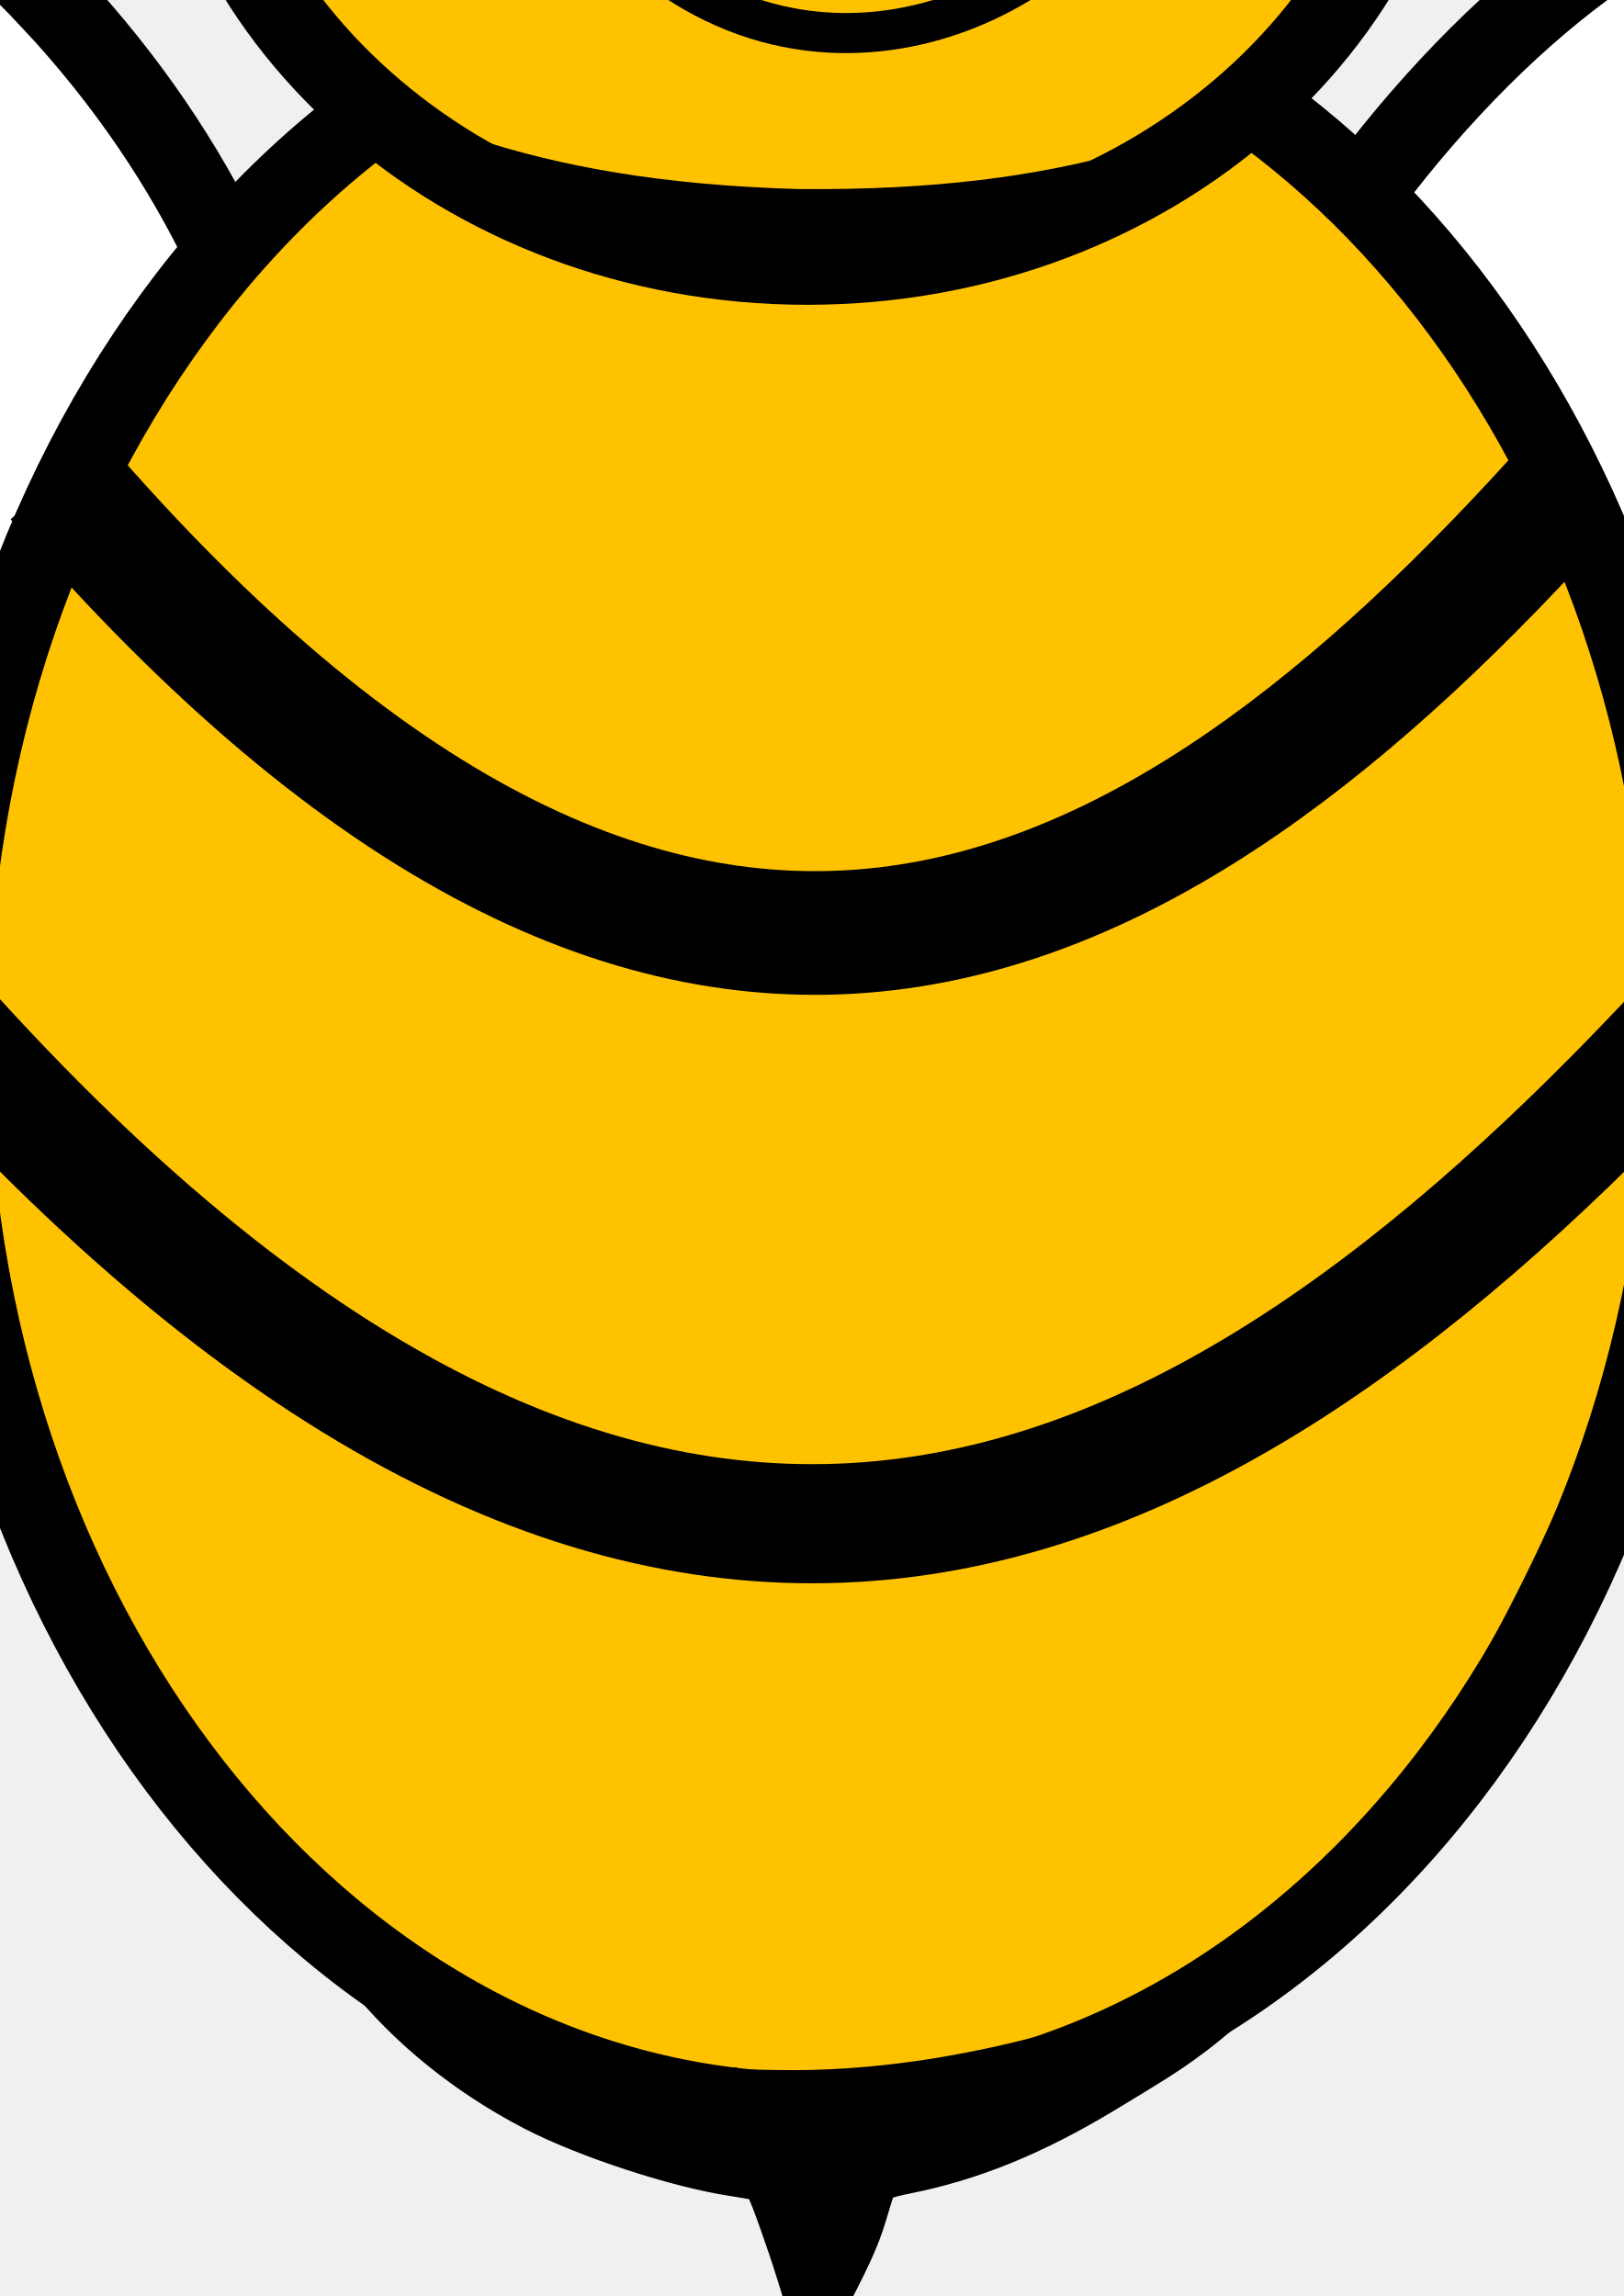
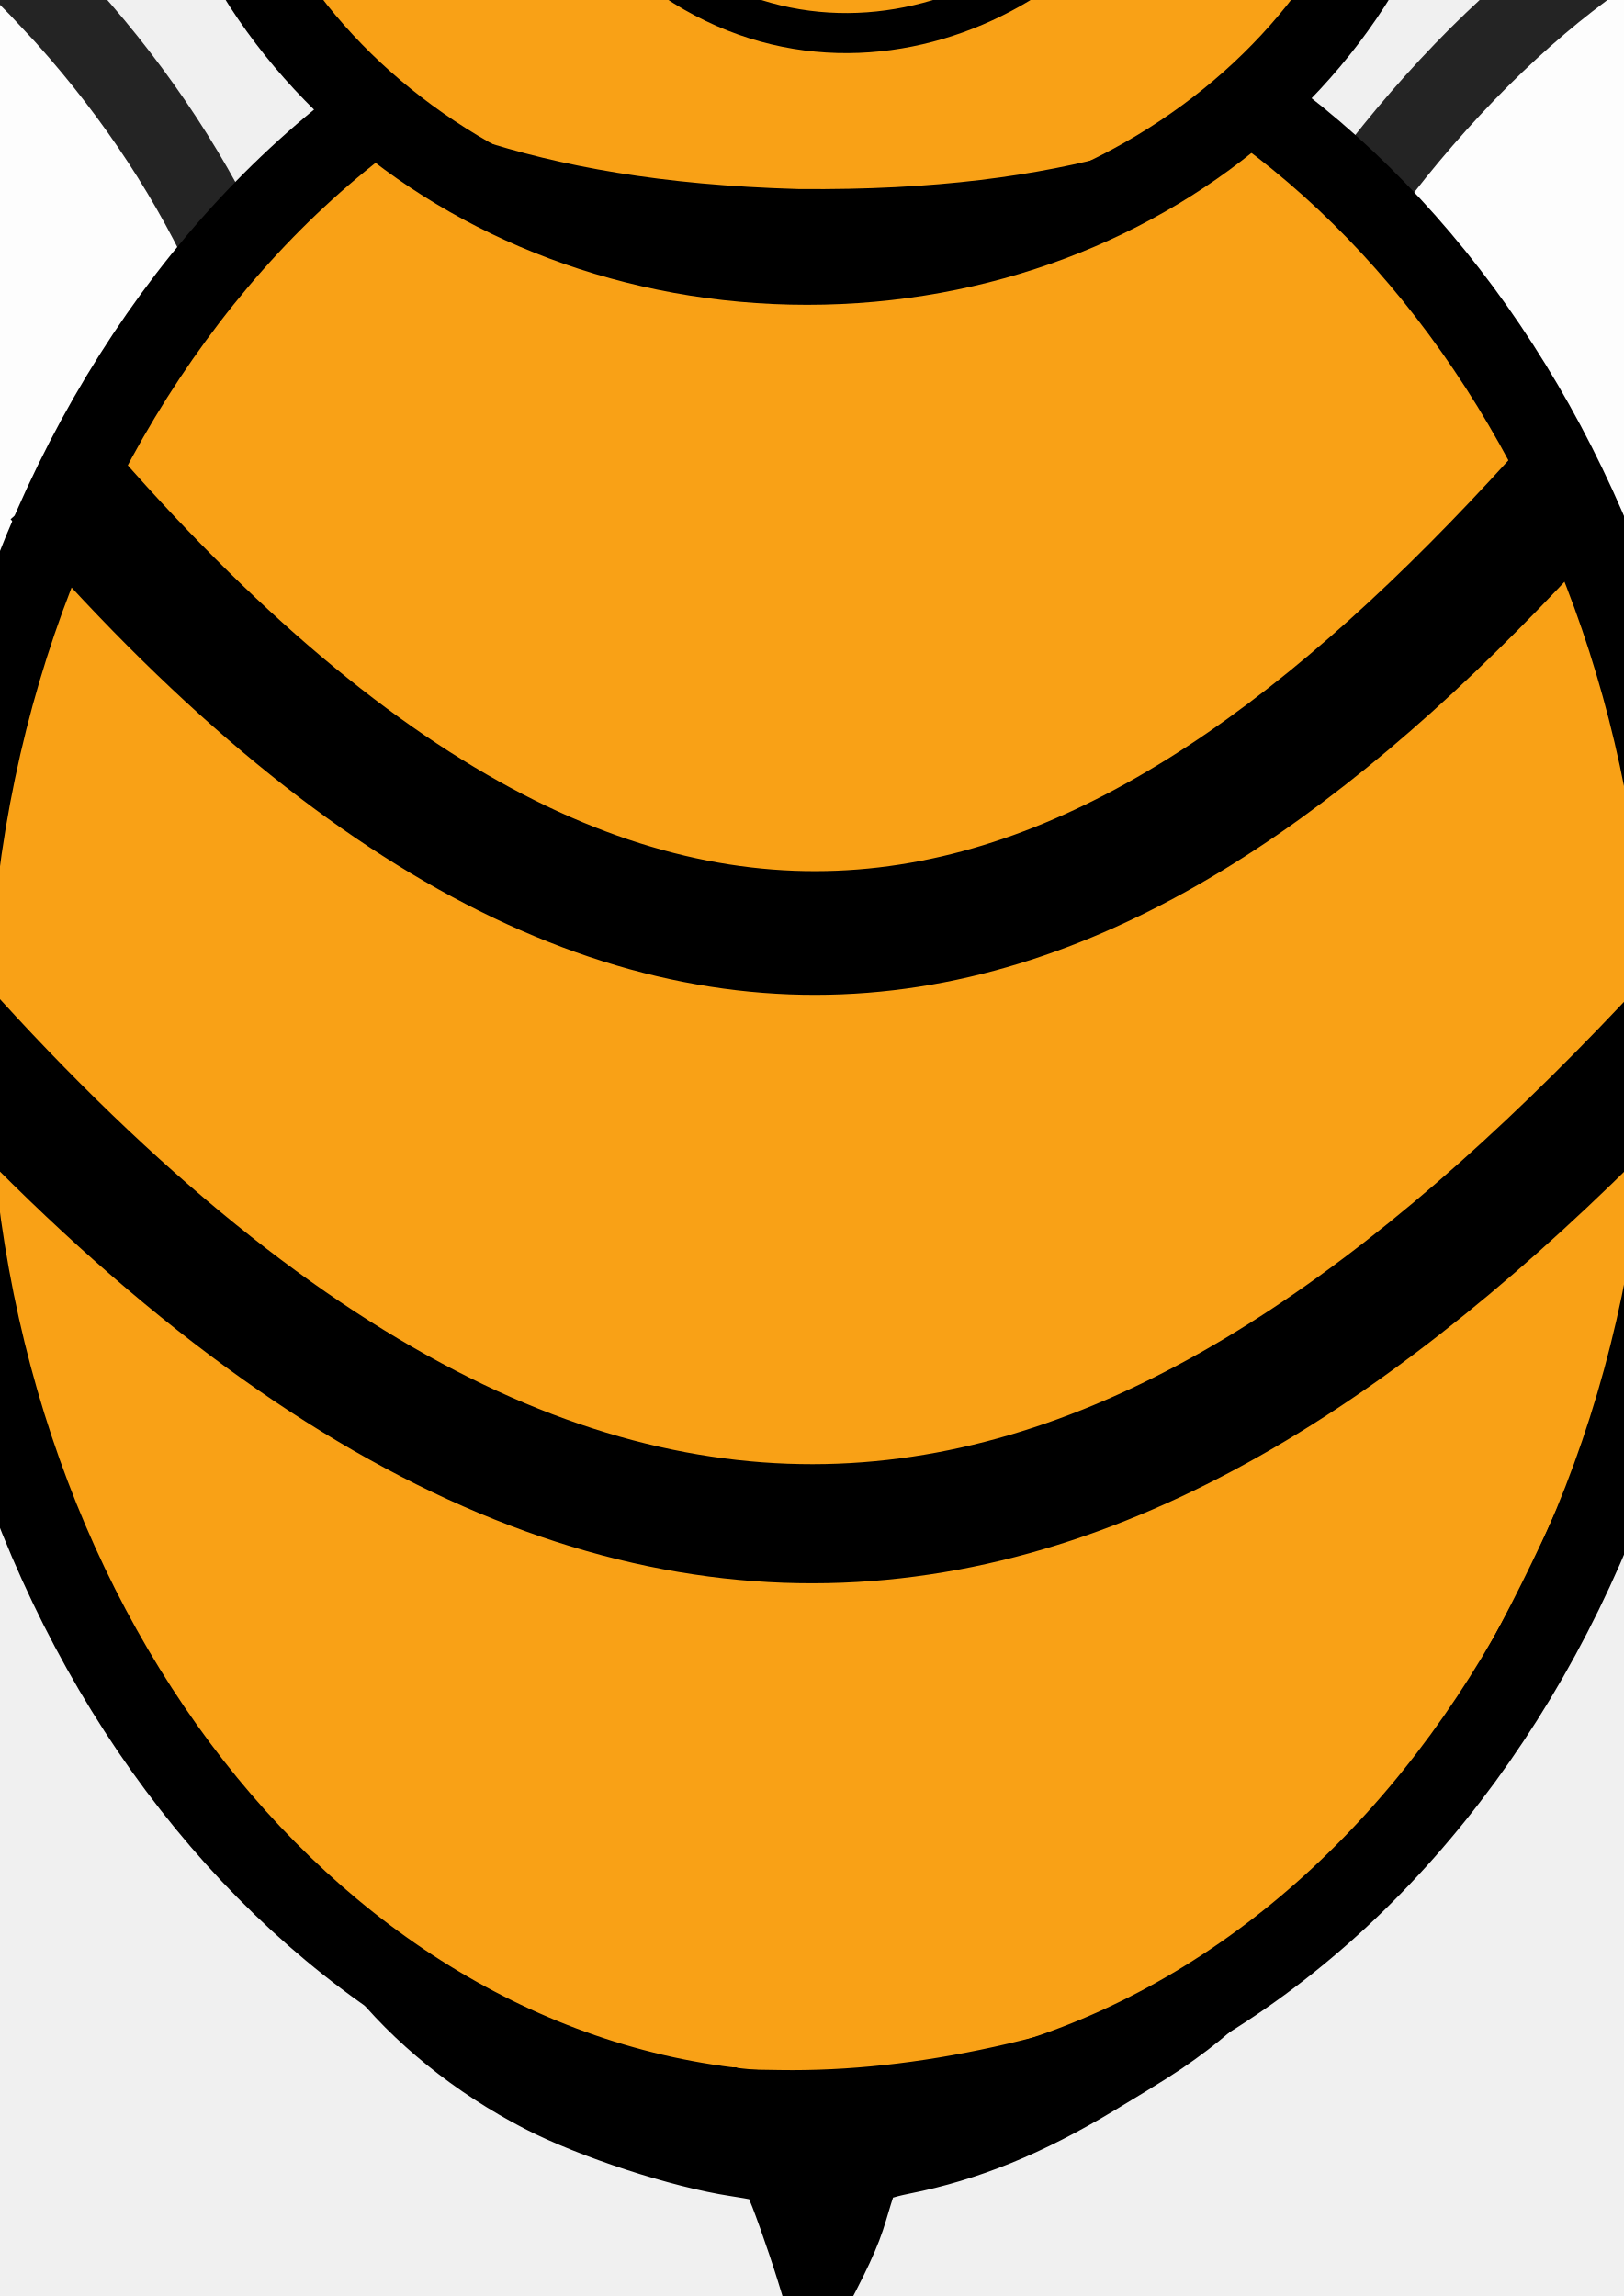
<svg xmlns="http://www.w3.org/2000/svg" width="210mm" height="297mm" viewBox="0 0 210 297" version="1.1" id="svg8">
  <defs id="defs2">
    </defs>
  <g id="layer1">
-     <path style="opacity:1;fill:#ffffff;fill-opacity:1;fill-rule:evenodd;stroke:#000000;stroke-width:10.583;stroke-miterlimit:4;stroke-dasharray:none;stroke-dashoffset:0;stroke-opacity:1" d="M 302.276,107.062 C 342.65,63.683 333.662,26.32 301.983,-0.129 270.303,-26.578 227.928,-32.098 187.554,11.281 c -40.374,43.379 -47.422,99.986 -15.743,126.435 31.68,26.449 90.091,12.725 130.465,-30.654 z" id="ellipse6020" />
-     <path style="opacity:1;fill:#ffffff;fill-opacity:1;fill-rule:evenodd;stroke:#000000;stroke-width:10.583;stroke-miterlimit:4;stroke-dasharray:none;stroke-dashoffset:0;stroke-opacity:1" d="M 6.88,0.133 C 44.962,41.05 50.152,95.66 18.473,122.109 c -31.68,26.449 -88.233,14.721 -126.315,-26.195 -38.082,-40.916 -27.236,-76.283 4.444,-102.732 31.68,-26.449 72.196,-33.964 110.278,6.952 z" id="path6016" />
-     <path id="path5735" style="opacity:1;fill:#ffc200;fill-opacity:1;fill-rule:evenodd;stroke:#000000;stroke-width:10.355;stroke-miterlimit:4;stroke-dasharray:none;stroke-dashoffset:0;stroke-opacity:1" d="m 111.568,-4.78 a 112.519,139.152 0.302 0 0 -11.247,0.02 A 112.519,139.152 0.302 0 0 -6.547,141.345 112.519,139.152 0.302 0 0 106.598,273.268 c 0.03,-0.035 0.061,-0.068 0.104,-0.091 0.122,-0.066 0.267,-0.077 0.401,-0.117 0.105,-0.03 0.168,-0.035 0.201,-0.025 0.059,0.025 0.014,0.11 -0.069,0.219 a 112.519,139.152 0.302 0 0 4.121,-0.081 A 112.519,139.152 0.302 0 0 218.222,127.067 112.519,139.152 0.302 0 0 111.568,-4.78 Z" />
+     <path style="opacity:0.85;fill:#ffffff;fill-opacity:1;fill-rule:evenodd;stroke:#000000;stroke-width:10.583;stroke-miterlimit:4;stroke-dasharray:none;stroke-dashoffset:0;stroke-opacity:1" d="M 302.276,107.062 C 342.65,63.683 333.662,26.32 301.983,-0.129 270.303,-26.578 227.928,-32.098 187.554,11.281 c -40.374,43.379 -47.422,99.986 -15.743,126.435 31.68,26.449 90.091,12.725 130.465,-30.654 z" id="ellipse6020" />
+     <path style="opacity:0.85;fill:#ffffff;fill-opacity:1;fill-rule:evenodd;stroke:#000000;stroke-width:10.583;stroke-miterlimit:4;stroke-dasharray:none;stroke-dashoffset:0;stroke-opacity:1" d="M 6.88,0.133 C 44.962,41.05 50.152,95.66 18.473,122.109 c -31.68,26.449 -88.233,14.721 -126.315,-26.195 -38.082,-40.916 -27.236,-76.283 4.444,-102.732 31.68,-26.449 72.196,-33.964 110.278,6.952 z" id="path6016" />
+     <path id="path5735" style="opacity:1;fill:#f9a116;fill-opacity:1;fill-rule:evenodd;stroke:#000000;stroke-width:10.355;stroke-miterlimit:4;stroke-dasharray:none;stroke-dashoffset:0;stroke-opacity:1" d="m 111.568,-4.78 a 112.519,139.152 0.302 0 0 -11.247,0.02 A 112.519,139.152 0.302 0 0 -6.547,141.345 112.519,139.152 0.302 0 0 106.598,273.268 c 0.03,-0.035 0.061,-0.068 0.104,-0.091 0.122,-0.066 0.267,-0.077 0.401,-0.117 0.105,-0.03 0.168,-0.035 0.201,-0.025 0.059,0.025 0.014,0.11 -0.069,0.219 a 112.519,139.152 0.302 0 0 4.121,-0.081 A 112.519,139.152 0.302 0 0 218.222,127.067 112.519,139.152 0.302 0 0 111.568,-4.78 Z" />
    <path style="fill:#000000;stroke:none;stroke-width:1.37px;stroke-linecap:butt;stroke-linejoin:miter;stroke-opacity:1" d="m 70.025,5.345 c -0.903,1.474 12.246,15.735 38.03,15.065 2.173,-0.056 4.308,-0.233 6.395,-0.522 0,0 0,0 0,0 10,-1.534 18.67,-5.461 23.703,-8.136 5.372,-2.856 8.38,-5.198 7.942,-6.406 -0.464,-1.282 -4.38,-1.229 -10.473,-0.096 -6.045,1.124 -13.985,3.483 -22.638,4.314 -3e-5,0 -3e-5,0 -3e-5,0 -1.714,0.195 -3.465,0.322 -5.26,0.378 C 87.97,10.557 71.565,2.831 70.025,5.345 Z" id="path5745" />
-     <path style="opacity:1;fill:#ffc200;fill-opacity:1;fill-rule:evenodd;stroke:#000000;stroke-width:10.355;stroke-miterlimit:4;stroke-dasharray:none;stroke-dashoffset:0;stroke-opacity:1" d="M 185.44,-37.796 A 81.046,72.047 0 0 1 104.394,34.25 81.046,72.047 0 0 1 23.348,-37.796 81.046,72.047 0 0 1 104.394,-109.843 81.046,72.047 0 0 1 185.44,-37.796 Z" id="path5755" />
+     <path style="opacity:1;fill:#f9a116;fill-opacity:1;fill-rule:evenodd;stroke:#000000;stroke-width:10.355;stroke-miterlimit:4;stroke-dasharray:none;stroke-dashoffset:0;stroke-opacity:1" d="M 185.44,-37.796 A 81.046,72.047 0 0 1 104.394,34.25 81.046,72.047 0 0 1 23.348,-37.796 81.046,72.047 0 0 1 104.394,-109.843 81.046,72.047 0 0 1 185.44,-37.796 Z" id="path5755" />
    <path style="fill:#000000;stroke:none;stroke-width:1.293px;stroke-linecap:butt;stroke-linejoin:miter;stroke-opacity:1" d="m 44.141,12.517 c 1.274,-1.4 7.305,2.146 17.384,5.433 10.928,3.565 23.987,5.992 41.629,6.502 2.1e-4,0 0.265,0.005 0.265,0.005 17.619,0.153 30.689,-1.695 41.779,-4.742 10.207,-2.804 16.409,-6.006 17.596,-4.548 1.009,1.24 -3.27,7.152 -13.997,12.683 -11.071,5.708 -26.704,9.679 -45.625,9.19 -0.097,-8.58e-4 -0.194,-0.002 -0.291,-0.003 C 83.852,36.83 68.318,32.157 57.503,25.917 47.015,19.866 43.062,13.701 44.141,12.515 Z" id="path5765" />
    <path style="fill:none;stroke:#000000;stroke-width:16;stroke-linecap:butt;stroke-linejoin:miter;stroke-miterlimit:4;stroke-dasharray:none;stroke-opacity:1" d="m 7.429,61.94 c 79.808,92.707 140.546,62.514 196.269,0" id="path5769" />
    <rect style="opacity:1;fill:#ffc200;fill-opacity:1;fill-rule:evenodd;stroke:#000000;stroke-width:0.865;stroke-miterlimit:4;stroke-dasharray:none;stroke-dashoffset:0;stroke-opacity:1" id="rect5826" width="0" height="3.124" x="80.649" y="160.592" rx="0" ry="0.897" />
    <path style="opacity:1;fill:#000000;fill-opacity:1;fill-rule:evenodd;stroke:#000000;stroke-width:0.292;stroke-miterlimit:4;stroke-dasharray:none;stroke-dashoffset:0;stroke-opacity:1" d="" id="path5899" transform="scale(0.2645833)" />
    <path id="path5903" style="opacity:1;fill:#000000;fill-opacity:1;fill-rule:evenodd;stroke:#000000;stroke-width:0.6;stroke-miterlimit:4;stroke-dasharray:none;stroke-dashoffset:0;stroke-opacity:1" d="m -5.027,164.066 c -0.512,0 -0.932,0.074 -0.932,0.15 0,0.482 3.819,11.342 5.858,16.658 C 9.041,204.71 20.291,225.532 32.899,241.948 c 2.454,3.195 5.295,6.605 8.332,10.01 1.419,1.591 3.262,3.757 4.097,4.812 5.753,7.272 13.699,13.695 22.668,18.329 7.022,3.628 18.947,7.529 26.542,8.679 1.298,0.197 2.433,0.397 2.523,0.445 0.234,0.126 2.536,6.579 3.761,10.54 l 1.045,3.377 0.342,-0.665 c 0.546,-1.059 0.59,-0.455 0.055,0.75 -0.871,1.962 -3.304,6.32 -4.645,8.314 -0.742,1.103 -2.394,3.107 -3.81,4.627 -1.374,1.476 -2.468,2.698 -2.432,2.716 0.036,0.015 1.128,0.221 2.426,0.445 4.157,0.72 5.216,0.434 7.416,-2.001 1.139,-1.26 3.04,-4.152 3.684,-5.603 0.25,-0.562 1.562,-3.076 2.916,-5.583 4.008,-7.418 5.477,-10.588 6.481,-13.982 0.476,-1.608 0.904,-2.995 0.952,-3.086 0.048,-0.091 1.116,-0.37 2.371,-0.621 8.832,-1.761 17.074,-5.116 26.394,-10.74 6.419,-3.873 8.026,-4.891 10.365,-6.573 4.425,-3.183 7.586,-6.166 9.174,-8.659 0.487,-0.764 1.746,-2.302 2.8,-3.417 16.761,-17.721 31.644,-42.803 43.227,-72.85 2.053,-5.326 4.324,-11.629 5.497,-15.262 l 0.61,-1.886 h -0.942 -0.942 l -1.984,5.658 c -11.88,33.855 -27.164,61.168 -45.214,80.804 -1.03,1.121 -1.961,2.036 -2.071,2.036 -0.11,0 -0.384,0.309 -0.61,0.686 -0.342,0.567 -0.52,0.676 -1.055,0.655 -0.373,-0.015 -2.071,0.573 -4.036,1.396 -20.875,8.742 -40.388,13.043 -57.956,12.771 l -5.161,-0.082 -0.168,-0.091 c -0.047,-0.015 -0.096,-0.003 -0.142,-0.035 -0.009,-0.006 0.033,-0.006 0.026,-0.01 -0.31,-0.138 -0.137,-0.015 -0.294,-0.134 -0.096,-4e-4 -0.194,-9.5e-4 -0.29,0 -0.065,4.2e-4 -0.129,-0.006 -0.194,-0.006 -0.015,0.015 -0.018,0.035 -0.036,0.057 -0.11,0.129 -0.28,0.01 -0.413,-0.04 -0.002,-9.6e-4 -0.007,-0.003 -0.01,-0.006 -0.209,0.003 -0.423,0.116 -0.626,-0.025 -0.163,-0.082 -0.185,-0.074 -0.255,-0.091 -0.049,0.025 -0.096,0.057 -0.123,0.006 -0.013,-0.025 -0.005,-0.015 -0.016,-0.04 -0.106,-0.025 -0.213,-0.035 -0.319,-0.057 -0.033,-1.1e-4 -0.067,1e-4 -0.1,0 0.05,0.339 -0.091,0.334 -0.603,0.261 -0.393,-0.057 -1.612,-0.209 -2.706,-0.34 -6.842,-0.821 -13.515,-2.523 -20.129,-5.137 -7.207,-2.848 -13.248,-6.116 -22.413,-12.121 -5.323,-3.488 -6.659,-4.185 -7.187,-3.747 -0.228,0.188 -0.557,-0.113 -1.926,-1.776 -15.761,-19.141 -29.055,-43.927 -39.594,-73.831 -0.975,-2.767 -1.891,-5.421 -2.036,-5.893 -0.263,-0.857 -0.263,-0.855 -1.194,-0.855 z M 103.084,306.535 c 0.036,0 0.108,0.105 0.158,0.23 0.05,0.125 0.018,0.226 -0.068,0.226 -0.086,0 -0.155,-0.1 -0.155,-0.226 0,-0.125 0.029,-0.23 0.065,-0.23 z m 0.968,0.454 c 0.081,0 0.148,0.104 0.148,0.23 0,0.125 -0.067,0.23 -0.148,0.23 -0.081,0 -0.148,-0.104 -0.148,-0.23 0,-0.125 0.067,-0.23 0.148,-0.23 z" />
    <path style="opacity:1;fill:#ffffff;fill-opacity:1;fill-rule:evenodd;stroke:#000000;stroke-width:6.366;stroke-miterlimit:4;stroke-dasharray:none;stroke-dashoffset:0;stroke-opacity:1" d="m 98.915,-65.355 a 35.288,35.519 0 0 1 -35.288,35.519 35.288,35.519 0 0 1 -35.288,-35.519 35.288,35.519 0 0 1 35.288,-35.519 35.288,35.519 0 0 1 35.288,35.519 z" id="path5984" />
    <path style="opacity:1;fill:#ffffff;fill-opacity:1;fill-rule:evenodd;stroke:#000000;stroke-width:6.366;stroke-miterlimit:4;stroke-dasharray:none;stroke-dashoffset:0;stroke-opacity:1" d="m 192.758,-62.662 a 35.288,35.519 0 0 1 -35.288,35.519 35.288,35.519 0 0 1 -35.288,-35.519 35.288,35.519 0 0 1 35.288,-35.519 35.288,35.519 0 0 1 35.288,35.519 z" id="ellipse5986" />
    <path style="opacity:1;fill:#000000;fill-opacity:1;fill-rule:evenodd;stroke:#000000;stroke-width:3.604;stroke-miterlimit:4;stroke-dasharray:none;stroke-dashoffset:0;stroke-opacity:1" d="M 88.57,-63.283 A 13.127,13.605 36.569 0 1 72.293,-53.206 13.127,13.605 36.569 0 1 62.871,-69.317 13.127,13.605 36.569 0 1 79.147,-79.395 13.127,13.605 36.569 0 1 88.57,-63.283 Z" id="path5990" />
    <path style="opacity:1;fill:#ffffff;fill-opacity:1;fill-rule:evenodd;stroke:#ffffff;stroke-width:4.478;stroke-miterlimit:4;stroke-dasharray:none;stroke-dashoffset:0;stroke-opacity:1" d="m 85.582,-77.339 a 3.016,2.857 0 0 1 -3.016,2.857 3.016,2.857 0 0 1 -3.016,-2.857 3.016,2.857 0 0 1 3.016,-2.857 3.016,2.857 0 0 1 3.016,2.857 z" id="path5994" />
    <path style="fill:none;fill-opacity:1;stroke:#000000;stroke-width:5.186;stroke-linecap:butt;stroke-linejoin:miter;stroke-miterlimit:4;stroke-dasharray:none;stroke-opacity:1" d="M 72.683,-17.457 C 96.351,17.328 133.535,4.818 146.515,-16.504" id="path6002" />
    <path style="opacity:1;fill:#000000;fill-opacity:1;fill-rule:evenodd;stroke:#000000;stroke-width:3.604;stroke-miterlimit:4;stroke-dasharray:none;stroke-dashoffset:0;stroke-opacity:1" d="m 160.756,-69.244 a 13.676,13.059 46.581 0 1 -7.73,16.9 13.676,13.059 46.581 0 1 -17.231,-8.537 13.676,13.059 46.581 0 1 7.73,-16.9 13.676,13.059 46.581 0 1 17.231,8.537 z" id="ellipse6037" />
    <path id="path6056" d="m 144.2,-149.673 a 10.084,14.354 41.469 0 1 -17.158,5.335 10.084,14.354 41.469 0 1 0.704,-17.091 10.084,14.354 41.469 0 1 17.158,-5.335 10.084,14.354 41.469 0 1 -0.704,17.091 z" style="opacity:1;fill:#000000;fill-opacity:1;fill-rule:evenodd;stroke:none;stroke-width:4.478;stroke-miterlimit:4;stroke-dasharray:none;stroke-dashoffset:0;stroke-opacity:1" />
    <path id="path6058" d="m 130.934,-109.212 c -19.592,-21.057 -6.65,-27.176 0,-36.185" style="fill:none;stroke:#000000;stroke-width:4.337;stroke-linecap:butt;stroke-linejoin:miter;stroke-miterlimit:4;stroke-dasharray:none;stroke-opacity:1" />
    <path style="opacity:1;fill:#000000;fill-opacity:1;fill-rule:evenodd;stroke:none;stroke-width:4.478;stroke-miterlimit:4;stroke-dasharray:none;stroke-dashoffset:0;stroke-opacity:1" d="m 115.335,-152.88 a 10.084,14.354 41.469 0 1 -17.158,5.335 10.084,14.354 41.469 0 1 0.704,-17.091 10.084,14.354 41.469 0 1 17.158,-5.335 10.084,14.354 41.469 0 1 -0.704,17.091 z" id="path6062" />
    <path style="fill:none;stroke:#000000;stroke-width:4.58;stroke-linecap:butt;stroke-linejoin:miter;stroke-miterlimit:4;stroke-dasharray:none;stroke-opacity:1" d="m 103.265,-112.419 c -21.849,-21.057 -7.416,-27.176 0,-36.185" id="path6064" />
    <path id="path6066" d="m 141.145,-74.164 a 3.016,2.857 0 0 1 -3.016,2.857 3.016,2.857 0 0 1 -3.016,-2.857 3.016,2.857 0 0 1 3.016,-2.857 3.016,2.857 0 0 1 3.016,2.857 z" style="opacity:1;fill:#ffffff;fill-opacity:1;fill-rule:evenodd;stroke:#ffffff;stroke-width:4.478;stroke-miterlimit:4;stroke-dasharray:none;stroke-dashoffset:0;stroke-opacity:1" />
    <path id="path5773" d="m -7.82,132.085 c 91.93,102.601 161.894,69.185 226.081,0" style="fill:none;stroke:#000000;stroke-width:15.409;stroke-linecap:butt;stroke-linejoin:miter;stroke-miterlimit:4;stroke-dasharray:none;stroke-opacity:1" />
  </g>
</svg>
